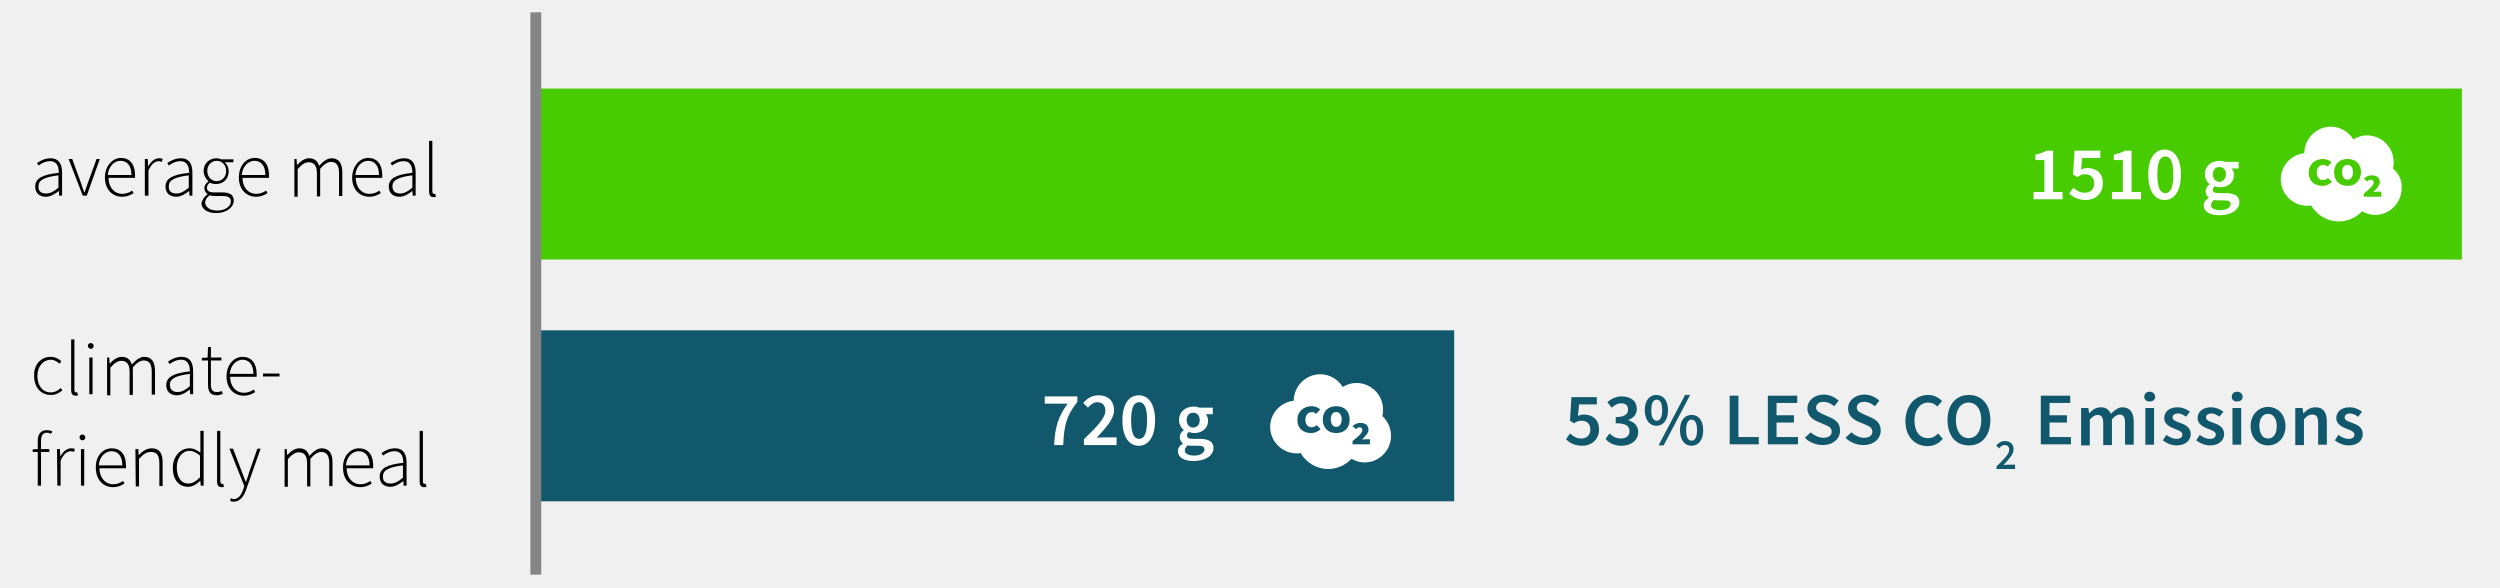
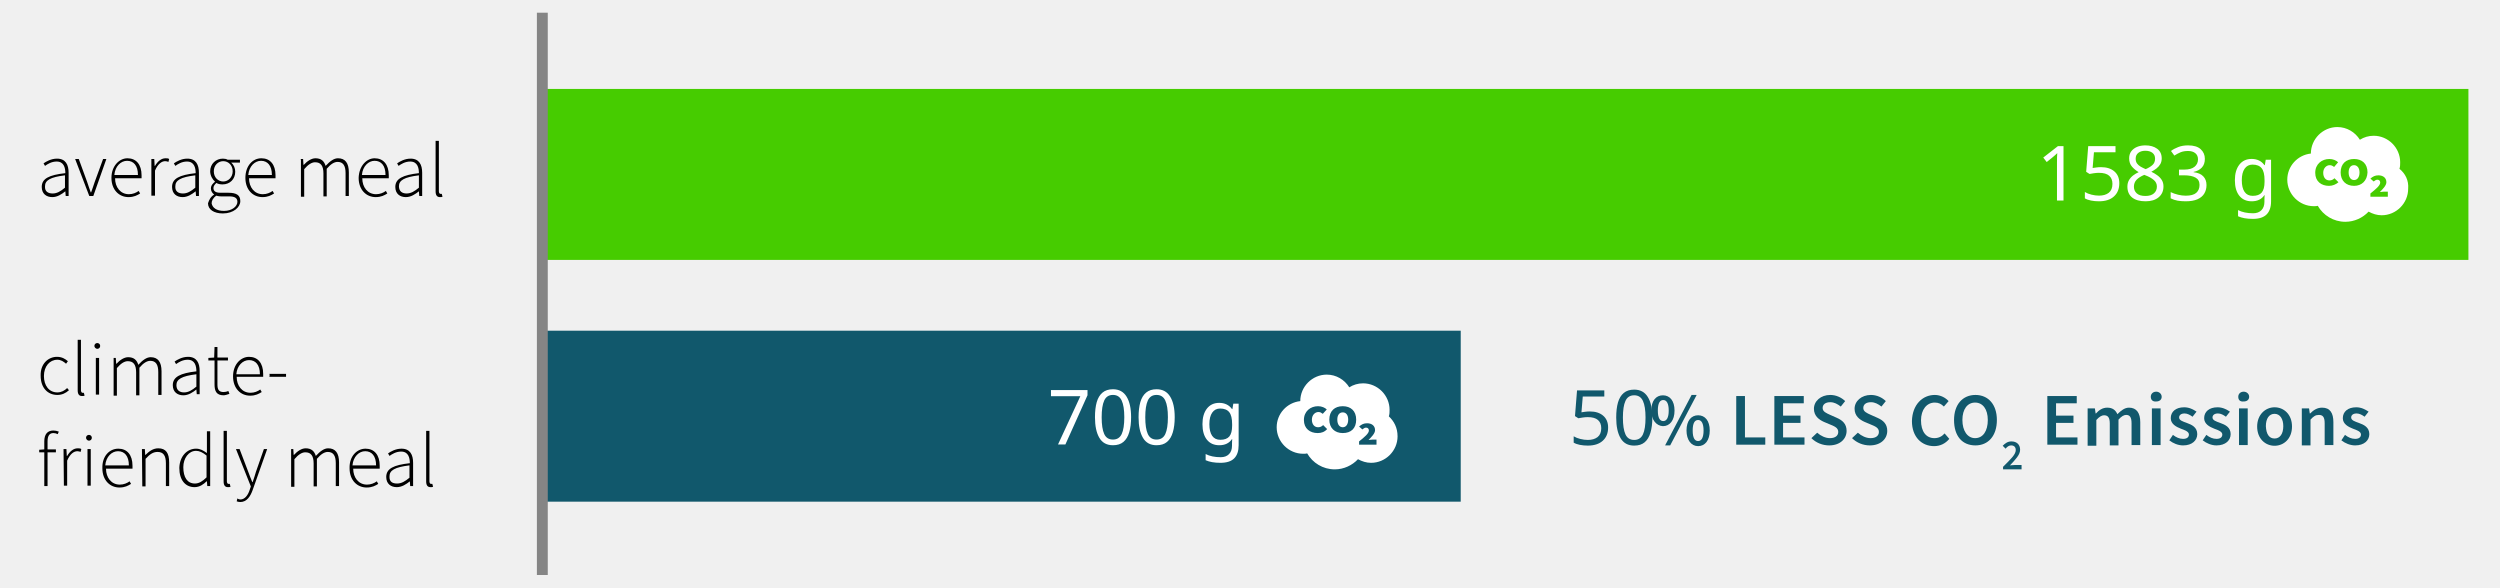
- <svg xmlns="http://www.w3.org/2000/svg" version="1.1" id="Ebene_1" x="0px" y="0px" width="688.7px" height="161.8px" viewBox="46 340.1 688.7 161.8" style="enable-background:new 46 340.1 688.7 161.8;" xml:space="preserve">
+ <svg xmlns="http://www.w3.org/2000/svg" version="1.1" id="Ebene_1" x="0px" y="0px" viewBox="0 0 688.7 161.8" style="enable-background:new 0 0 688.7 161.8;" xml:space="preserve">
  <style type="text/css">
	.st0{fill:#46CC00;}
	.st1{fill:#11586C;}
	.st2{fill:#858585;}
	.st3{enable-background:new    ;}
	.st4{fill:#FFFFFF;}
+ 	.st5{font-family:'SourceSansPro-Semibold';}
+ 	.st6{font-size:21px;}
</style>
  <g>
-     <rect x="193.6" y="364.5" class="st0" width="530.6" height="47.1" />
+     <rect x="149.4" y="24.5" class="st0" width="530.6" height="47.1" />
  </g>
  <g>
-     <rect x="193.6" y="431.1" class="st1" width="253" height="47.1" />
+     <rect x="149.4" y="91.1" class="st1" width="253" height="47.1" />
  </g>
  <g>
-     <rect x="192.1" y="343.5" class="st2" width="3" height="154.9" />
+     <rect x="147.9" y="3.5" class="st2" width="3" height="154.9" />
  </g>
  <g class="st3">
-     <path d="M62.2,387.7c0-1.5-0.4-3.2-2.4-3.2c-1.4,0-2.5,0.7-3.2,1.2l-0.4-0.7c0.7-0.5,2.1-1.3,3.7-1.3c2.4,0,3.2,1.7,3.2,3.9v6.4   h-0.8l-0.1-1.3l0,0c-1,0.8-2.2,1.6-3.6,1.6c-1.6,0-2.9-0.9-2.9-2.8C55.7,389.2,57.7,388.2,62.2,387.7z M58.7,393.4   c1.2,0,2.2-0.6,3.4-1.6v-3.4c-4.1,0.5-5.5,1.4-5.5,3C56.5,392.9,57.5,393.4,58.7,393.4z" />
-     <path d="M64.9,383.9h1l2.3,6.3c0.3,1,0.7,2,1,2.9h0.1c0.3-0.9,0.7-1.9,1-2.9l2.3-6.3h0.9L69.9,394h-1.1L64.9,383.9z" />
-     <path d="M79.3,383.6c2.4,0,3.9,1.7,3.9,4.7c0,0.3,0,0.5,0,0.8h-7.3c0,2.5,1.5,4.4,3.8,4.4c1.1,0,2-0.4,2.7-0.9l0.4,0.7   c-0.8,0.5-1.7,1-3.2,1c-2.6,0-4.7-2-4.7-5.3C74.9,385.7,77.1,383.6,79.3,383.6z M82.2,388.3c0-2.6-1.2-3.9-3-3.9   c-1.7,0-3.3,1.5-3.5,3.9H82.2z" />
-     <path d="M85.9,383.9h0.8l0.1,1.9h0.1c0.7-1.2,1.7-2.1,2.9-2.1c0.4,0,0.7,0,1,0.2l-0.2,0.8c-0.3-0.1-0.5-0.2-0.9-0.2   c-0.9,0-2,0.7-2.8,2.6v6.9h-1V383.9z" />
-     <path d="M98.1,387.7c0-1.5-0.4-3.2-2.4-3.2c-1.4,0-2.5,0.7-3.2,1.2l-0.4-0.7c0.7-0.5,2.1-1.3,3.7-1.3c2.4,0,3.2,1.7,3.2,3.9v6.4   h-0.8l-0.1-1.3l0,0c-1,0.8-2.2,1.6-3.6,1.6c-1.6,0-2.9-0.9-2.9-2.8C91.6,389.2,93.6,388.2,98.1,387.7z M94.6,393.4   c1.2,0,2.2-0.6,3.4-1.6v-3.4c-4.1,0.5-5.5,1.4-5.5,3C92.4,392.9,93.4,393.4,94.6,393.4z" />
-     <path d="M103.2,393.6L103.2,393.6c-0.5-0.4-0.9-0.9-0.9-1.7c0-0.9,0.7-1.5,1.1-1.8V390c-0.6-0.5-1.3-1.6-1.3-2.8   c0-2.1,1.6-3.5,3.5-3.5c0.5,0,1,0.1,1.3,0.3h3.4v0.8h-2.4c0.7,0.6,1.1,1.5,1.1,2.5c0,2.1-1.5,3.5-3.5,3.5c-0.6,0-1.2-0.1-1.7-0.4   c-0.4,0.4-0.8,0.8-0.8,1.4c0,0.7,0.4,1.3,1.9,1.3h2.2c2.3,0,3.3,0.7,3.3,2.3c0,1.7-1.9,3.4-4.8,3.4c-2.5,0-4.1-1.1-4.1-2.8   C101.8,395.1,102.2,394.3,103.2,393.6z M105.9,398.1c2.3,0,3.7-1.3,3.7-2.5c0-1.1-0.8-1.5-2.3-1.5h-2.2c-0.2,0-0.7,0-1.3-0.2   c-0.9,0.6-1.3,1.4-1.3,2.1C102.7,397.2,103.8,398.1,105.9,398.1z M108.3,387.2c0-1.7-1.2-2.8-2.6-2.8s-2.6,1.1-2.6,2.8   c0,1.7,1.2,2.8,2.6,2.8C107.1,390,108.3,388.9,108.3,387.2z" />
-     <path d="M116.2,383.6c2.4,0,3.9,1.7,3.9,4.7c0,0.3,0,0.5,0,0.8h-7.3c0,2.5,1.5,4.4,3.8,4.4c1.1,0,2-0.4,2.7-0.9l0.4,0.7   c-0.8,0.5-1.7,1-3.2,1c-2.6,0-4.7-2-4.7-5.3C111.8,385.7,113.8,383.6,116.2,383.6z M119.1,388.3c0-2.6-1.2-3.9-3-3.9   c-1.7,0-3.3,1.5-3.5,3.9H119.1z" />
-     <path d="M126.9,383.9h0.8l0.1,1.6h0.1c0.9-1,2.1-1.8,3.2-1.8c1.6,0,2.4,0.8,2.8,2.1c1.2-1.3,2.3-2.1,3.4-2.1c2,0,3,1.3,3,3.9v6.5   h-0.9v-6.3c0-2.1-0.7-3.1-2.2-3.1c-0.9,0-1.9,0.6-3,1.9v7.6h-0.9v-6.3c0-2.1-0.7-3.1-2.3-3.1c-0.9,0-1.9,0.6-3,1.9v7.6h-0.9v-10.4   L126.9,383.9L126.9,383.9z" />
-     <path d="M147.4,383.6c2.4,0,3.9,1.7,3.9,4.7c0,0.3,0,0.5,0,0.8H144c0,2.5,1.5,4.4,3.8,4.4c1.1,0,2-0.4,2.7-0.9l0.4,0.7   c-0.8,0.5-1.7,1-3.2,1c-2.6,0-4.7-2-4.7-5.3C143.1,385.7,145.2,383.6,147.4,383.6z M150.4,388.3c0-2.6-1.2-3.9-3-3.9   c-1.7,0-3.3,1.5-3.5,3.9H150.4z" />
-     <path d="M159.6,387.7c0-1.5-0.4-3.2-2.4-3.2c-1.4,0-2.5,0.7-3.2,1.2l-0.4-0.7c0.7-0.5,2.1-1.3,3.7-1.3c2.4,0,3.2,1.7,3.2,3.9v6.4   h-0.8l-0.1-1.3l0,0c-1,0.8-2.2,1.6-3.6,1.6c-1.6,0-2.9-0.9-2.9-2.8C153.1,389.2,155.2,388.2,159.6,387.7z M156.2,393.4   c1.2,0,2.2-0.6,3.4-1.6v-3.4c-4.1,0.5-5.5,1.4-5.5,3C154.1,392.9,155.1,393.4,156.2,393.4z" />
-     <path d="M164.2,378.9h0.9v13.9c0,0.4,0.2,0.7,0.4,0.7c0.1,0,0.2,0,0.4,0l0.2,0.8c-0.2,0.1-0.4,0.1-0.7,0.1c-0.8,0-1.2-0.5-1.2-1.6   L164.2,378.9L164.2,378.9z" />
-   </g>
-   <g class="st3">
-     <path class="st4" d="M340.1,451.3h-6.3v-2h9v1.5c-3.1,3.9-3.7,6.7-3.9,11.9h-2.5C336.6,457.9,337.5,454.9,340.1,451.3z" />
-     <path class="st4" d="M344.5,461.2c3.7-3.6,6-5.9,6-8c0-1.4-0.8-2.3-2.2-2.3c-1,0-1.9,0.7-2.6,1.5l-1.3-1.3c1.2-1.3,2.4-2.1,4.3-2.1   c2.6,0,4.2,1.6,4.2,4.1c0,2.4-2.2,4.8-4.8,7.6c0.7-0.1,1.6-0.1,2.2-0.1h3.3v2.1h-9v-1.5L344.5,461.2L344.5,461.2z" />
-     <path class="st4" d="M355.2,455.9c0-4.5,1.8-6.9,4.5-6.9s4.5,2.4,4.5,6.9s-1.8,7-4.5,7S355.2,460.4,355.2,455.9z M362,455.9   c0-3.8-0.9-5-2.2-5c-1.3,0-2.2,1.2-2.2,5s0.9,5.1,2.2,5.1S362,459.7,362,455.9z" />
-     <path class="st4" d="M371.9,462.3L371.9,462.3c-0.5-0.4-0.9-1-0.9-1.8s0.5-1.5,1.1-1.9v-0.1c-0.7-0.5-1.3-1.5-1.3-2.7   c0-2.4,1.9-3.7,4.1-3.7c0.6,0,1.1,0.1,1.5,0.3h3.7v1.8h-1.9c0.3,0.4,0.6,1,0.6,1.7c0,2.3-1.7,3.5-3.9,3.5c-0.4,0-0.9-0.1-1.4-0.3   c-0.3,0.3-0.5,0.5-0.5,1c0,0.6,0.4,0.9,1.7,0.9h1.8c2.5,0,3.8,0.8,3.8,2.5c0,2-2.1,3.6-5.5,3.6c-2.5,0-4.3-0.9-4.3-2.7   C370.4,463.6,370.9,462.9,371.9,462.3z M375,465.6c1.7,0,2.8-0.8,2.8-1.7c0-0.8-0.7-1-1.8-1h-1.4c-0.6,0-1,0-1.4-0.1   c-0.5,0.4-0.8,0.9-0.8,1.4C372.4,465.1,373.4,465.6,375,465.6z M376.5,455.8c0-1.3-0.8-2-1.8-2s-1.8,0.7-1.8,2s0.8,2.1,1.8,2.1   C375.8,457.8,376.5,457.1,376.5,455.8z" />
+     <path d="M18,47.7c0-1.5-0.4-3.2-2.4-3.2c-1.4,0-2.5,0.7-3.2,1.2L12,45c0.7-0.5,2.1-1.3,3.7-1.3c2.4,0,3.2,1.7,3.2,3.9V54h-0.8   L18,52.7l0,0c-1,0.8-2.2,1.6-3.6,1.6c-1.6,0-2.9-0.9-2.9-2.8C11.5,49.2,13.5,48.2,18,47.7z M14.5,53.3c1.2,0,2.2-0.6,3.4-1.6v-3.4   c-4.1,0.5-5.5,1.4-5.5,3C12.3,52.8,13.3,53.3,14.5,53.3z" />
+     <path d="M20.7,43.8h1l2.3,6.3c0.3,1,0.7,2,1,2.9h0.1c0.3-0.9,0.7-1.9,1-2.9l2.3-6.3h0.9L25.7,54h-1.1L20.7,43.8z" />
+     <path d="M35.1,43.6c2.4,0,3.9,1.7,3.9,4.7c0,0.3,0,0.5,0,0.8h-7.3c0,2.5,1.5,4.4,3.8,4.4c1.1,0,2-0.4,2.7-0.9l0.4,0.7   c-0.8,0.5-1.7,1-3.2,1c-2.6,0-4.7-2-4.7-5.3C30.7,45.7,32.9,43.6,35.1,43.6z M38,48.2c0-2.6-1.2-3.9-3-3.9c-1.7,0-3.3,1.5-3.5,3.9   H38z" />
+     <path d="M41.7,43.8h0.8l0.1,1.9h0.1c0.7-1.2,1.7-2.1,2.9-2.1c0.4,0,0.7,0,1,0.2l-0.2,0.8c-0.3-0.1-0.5-0.2-0.9-0.2   c-0.9,0-2,0.7-2.8,2.6v6.9h-1V43.8z" />
+     <path d="M53.9,47.7c0-1.5-0.4-3.2-2.4-3.2c-1.4,0-2.5,0.7-3.2,1.2L47.9,45c0.7-0.5,2.1-1.3,3.7-1.3c2.4,0,3.2,1.7,3.2,3.9V54H54   l-0.1-1.3l0,0c-1,0.8-2.2,1.6-3.6,1.6c-1.6,0-2.9-0.9-2.9-2.8C47.4,49.2,49.4,48.2,53.9,47.7z M50.4,53.3c1.2,0,2.2-0.6,3.4-1.6   v-3.4c-4.1,0.5-5.5,1.4-5.5,3C48.2,52.8,49.2,53.3,50.4,53.3z" />
+     <path d="M59,53.6L59,53.6c-0.5-0.4-0.9-0.9-0.9-1.7c0-0.9,0.7-1.5,1.1-1.8V50c-0.6-0.5-1.3-1.6-1.3-2.8c0-2.1,1.6-3.5,3.5-3.5   c0.5,0,1,0.1,1.3,0.3h3.4v0.8h-2.4c0.7,0.6,1.1,1.5,1.1,2.5c0,2.1-1.5,3.5-3.5,3.5c-0.6,0-1.2-0.1-1.7-0.4   c-0.4,0.4-0.8,0.8-0.8,1.4c0,0.7,0.4,1.3,1.9,1.3h2.2c2.3,0,3.3,0.7,3.3,2.3c0,1.7-1.9,3.4-4.8,3.4c-2.5,0-4.1-1.1-4.1-2.8   C57.6,55.1,58,54.2,59,53.6z M61.7,58.1c2.3,0,3.7-1.3,3.7-2.5c0-1.1-0.8-1.5-2.3-1.5h-2.2c-0.2,0-0.7,0-1.3-0.2   c-0.9,0.6-1.3,1.4-1.3,2.1C58.5,57.2,59.6,58.1,61.7,58.1z M64.1,47.2c0-1.7-1.2-2.8-2.6-2.8s-2.6,1.1-2.6,2.8   c0,1.7,1.2,2.8,2.6,2.8C62.9,50,64.1,48.8,64.1,47.2z" />
+     <path d="M72,43.6c2.4,0,3.9,1.7,3.9,4.7c0,0.3,0,0.5,0,0.8h-7.3c0,2.5,1.5,4.4,3.8,4.4c1.1,0,2-0.4,2.7-0.9l0.4,0.7   c-0.8,0.5-1.7,1-3.2,1c-2.6,0-4.7-2-4.7-5.3C67.6,45.7,69.6,43.6,72,43.6z M74.9,48.2c0-2.6-1.2-3.9-3-3.9c-1.7,0-3.3,1.5-3.5,3.9   H74.9z" />
+     <path d="M82.7,43.8h0.8l0.1,1.6h0.1c0.9-1,2.1-1.8,3.2-1.8c1.6,0,2.4,0.8,2.8,2.1c1.2-1.3,2.3-2.1,3.4-2.1c2,0,3,1.3,3,3.9v6.5   h-0.9v-6.3c0-2.1-0.7-3.1-2.2-3.1c-0.9,0-1.9,0.6-3,1.9v7.6h-0.9v-6.3c0-2.1-0.7-3.1-2.3-3.1c-0.9,0-1.9,0.6-3,1.9v7.6h-0.9V43.9   L82.7,43.8L82.7,43.8z" />
+     <path d="M103.2,43.6c2.4,0,3.9,1.7,3.9,4.7c0,0.3,0,0.5,0,0.8h-7.3c0,2.5,1.5,4.4,3.8,4.4c1.1,0,2-0.4,2.7-0.9l0.4,0.7   c-0.8,0.5-1.7,1-3.2,1c-2.6,0-4.7-2-4.7-5.3C98.9,45.7,101,43.6,103.2,43.6z M106.2,48.2c0-2.6-1.2-3.9-3-3.9   c-1.7,0-3.3,1.5-3.5,3.9H106.2z" />
+     <path d="M115.4,47.7c0-1.5-0.4-3.2-2.4-3.2c-1.4,0-2.5,0.7-3.2,1.2l-0.4-0.7c0.7-0.5,2.1-1.3,3.7-1.3c2.4,0,3.2,1.7,3.2,3.9V54   h-0.8l-0.1-1.3l0,0c-1,0.8-2.2,1.6-3.6,1.6c-1.6,0-2.9-0.9-2.9-2.8C108.9,49.2,111,48.2,115.4,47.7z M112,53.3   c1.2,0,2.2-0.6,3.4-1.6v-3.4c-4.1,0.5-5.5,1.4-5.5,3C109.9,52.8,110.9,53.3,112,53.3z" />
+     <path d="M120,38.8h0.9v13.9c0,0.4,0.2,0.7,0.4,0.7c0.1,0,0.2,0,0.4,0l0.2,0.8c-0.2,0.1-0.4,0.1-0.7,0.1c-0.8,0-1.2-0.5-1.2-1.6   L120,38.8L120,38.8z" />
  </g>
  <g>
    <g>
-       <path class="st4" d="M692.7,385.5c-0.9,0-1.5,0.7-1.5,2s0.6,2.1,1.5,2.1s1.5-0.8,1.5-2.1S693.5,385.5,692.7,385.5z" />
+       <path class="st4" d="M648.5,45.5c-0.9,0-1.5,0.7-1.5,2s0.6,2.1,1.5,2.1s1.5-0.8,1.5-2.1S649.3,45.5,648.5,45.5z" />
    </g>
    <g>
-       <path class="st4" d="M705.2,386.5c0.2-0.6,0.2-1.2,0.2-1.8c0-4-3.3-7.3-7.3-7.3c-1.4,0-2.7,0.4-3.8,1.1c-1.3-2.1-3.6-3.5-6.2-3.5    c-4,0-7.3,3.3-7.3,7.3l0,0c-3.7,0.4-6.5,3.5-6.5,7.2c0,4,3.3,7.3,7.3,7.3c0.4,0,0.8,0,1.1-0.1c1.5,2.6,4.3,4.4,7.6,4.4    c2.5,0,4.8-1.1,6.4-2.8c1.1,0.6,2.3,1,3.6,1c4,0,7.3-3.3,7.3-7.3C707.8,389.8,706.8,387.9,705.2,386.5z M685.8,391.3    c-2.1,0-3.8-1.2-3.8-3.6s1.8-3.8,3.9-3.8c1,0,1.9,0.4,2.4,0.9l-1.1,1.2c-0.4-0.3-0.7-0.5-1.2-0.5c-0.9,0-1.8,0.8-1.8,2.1    c0,1.3,0.7,2.1,1.7,2.1c0.6,0,1-0.2,1.4-0.6l1.1,1.1C687.7,390.9,686.8,391.3,685.8,391.3z M692.7,391.3c-2.2,0-3.7-1.4-3.7-3.7    c0-2.4,1.5-3.7,3.7-3.7s3.7,1.3,3.7,3.7C696.3,389.9,694.8,391.3,692.7,391.3z M701.8,394.3h-4.6v-0.9c1.5-1.2,2.7-2.2,2.7-3    c0-0.5-0.3-0.8-0.8-0.8c-0.4,0-0.7,0.3-1,0.5l-0.9-0.8c0.7-0.6,1.3-0.9,2.2-0.9c1.3,0,2.2,0.7,2.2,1.9c0,0.9-1,1.9-1.8,2.7    c0.3,0,0.8-0.1,1.1-0.1h1.1v1.4L701.8,394.3L701.8,394.3z" />
+       <path class="st4" d="M661,46.5c0.2-0.6,0.2-1.2,0.2-1.8c0-4-3.3-7.3-7.3-7.3c-1.4,0-2.7,0.4-3.8,1.1c-1.3-2.1-3.6-3.5-6.2-3.5    c-4,0-7.3,3.3-7.3,7.3l0,0c-3.7,0.4-6.5,3.5-6.5,7.2c0,4,3.3,7.3,7.3,7.3c0.4,0,0.8,0,1.1-0.1c1.5,2.6,4.3,4.4,7.6,4.4    c2.5,0,4.8-1.1,6.4-2.8c1.1,0.6,2.3,1,3.6,1c4,0,7.3-3.3,7.3-7.3C663.6,49.7,662.6,47.8,661,46.5z M641.6,51.2    c-2.1,0-3.8-1.2-3.8-3.6s1.8-3.8,3.9-3.8c1,0,1.9,0.4,2.4,0.9L643,46c-0.4-0.3-0.7-0.5-1.2-0.5c-0.9,0-1.8,0.8-1.8,2.1    c0,1.3,0.7,2.1,1.7,2.1c0.6,0,1-0.2,1.4-0.6l1.1,1.1C643.5,50.8,642.6,51.2,641.6,51.2z M648.5,51.2c-2.2,0-3.7-1.4-3.7-3.7    c0-2.4,1.5-3.7,3.7-3.7c2.2,0,3.7,1.3,3.7,3.7C652.1,49.8,650.6,51.2,648.5,51.2z M657.6,54.2H653v-0.9c1.5-1.2,2.7-2.2,2.7-3    c0-0.5-0.3-0.8-0.8-0.8c-0.4,0-0.7,0.3-1,0.5l-0.9-0.8c0.7-0.6,1.3-0.9,2.2-0.9c1.3,0,2.2,0.7,2.2,1.9c0,0.9-1,1.9-1.8,2.7    c0.3,0,0.8-0.1,1.1-0.1h1.1v1.4L657.6,54.2L657.6,54.2z" />
    </g>
  </g>
  <g>
    <g>
-       <path class="st4" d="M414.1,453.6c-0.9,0-1.5,0.7-1.5,2s0.6,2.1,1.5,2.1s1.5-0.8,1.5-2.1C415.6,454.4,415,453.6,414.1,453.6z" />
+       <path class="st4" d="M369.9,113.6c-0.9,0-1.5,0.7-1.5,2s0.6,2.1,1.5,2.1s1.5-0.8,1.5-2.1C371.4,114.3,370.8,113.6,369.9,113.6z" />
    </g>
    <g>
-       <path class="st4" d="M426.8,454.7c0.2-0.6,0.2-1.2,0.2-1.8c0-4-3.3-7.3-7.3-7.3c-1.4,0-2.7,0.4-3.8,1.1c-1.3-2.1-3.6-3.5-6.2-3.5    c-4,0-7.3,3.3-7.3,7.3l0,0c-3.7,0.4-6.5,3.5-6.5,7.2c0,4,3.3,7.3,7.3,7.3c0.4,0,0.8,0,1.1-0.1c1.5,2.6,4.3,4.4,7.6,4.4    c2.5,0,4.8-1.1,6.4-2.8c1.1,0.6,2.3,1,3.6,1c4,0,7.3-3.3,7.3-7.3C429.2,457.9,428.2,456,426.8,454.7z M407.2,459.4    c-2.1,0-3.8-1.2-3.8-3.6s1.8-3.8,3.9-3.8c1,0,1.9,0.4,2.4,0.9l-1.1,1.2c-0.4-0.3-0.7-0.5-1.2-0.5c-0.9,0-1.8,0.8-1.8,2.1    c0,1.3,0.7,2.1,1.7,2.1c0.6,0,1-0.2,1.4-0.6l1.1,1.1C409.1,459,408.2,459.4,407.2,459.4z M414.1,459.4c-2.2,0-3.7-1.4-3.7-3.7    c0-2.4,1.5-3.7,3.7-3.7s3.7,1.3,3.7,3.7C417.8,458,416.4,459.4,414.1,459.4z M423.2,462.5h-4.6v-0.9c1.5-1.2,2.7-2.2,2.7-3    c0-0.5-0.3-0.8-0.8-0.8c-0.4,0-0.7,0.3-1,0.5l-0.9-0.8c0.7-0.6,1.3-0.9,2.2-0.9c1.3,0,2.2,0.7,2.2,1.9c0,0.9-1,1.9-1.8,2.7    c0.3,0,0.8-0.1,1.1-0.1h1.1v1.4L423.2,462.5L423.2,462.5z" />
-     </g>
-   </g>
-   <g>
-     <g class="st3">
-       <path class="st4" d="M606.2,393h3v-8.8h-2.5v-1.5c1.3-0.3,2.2-0.6,3.1-1.1h1.8V393h2.6v2h-8L606.2,393L606.2,393z" />
-       <path class="st4" d="M617.2,391.8c0.8,0.8,1.8,1.4,3.1,1.4c1.5,0,2.6-0.9,2.6-2.6c0-1.6-1-2.5-2.5-2.5c-0.9,0-1.3,0.2-2.1,0.8    l-1.2-0.7l0.4-6.6h7.1v2h-5l-0.3,3.2c0.6-0.3,1.1-0.4,1.8-0.4c2.3,0,4.2,1.3,4.2,4.2c0,2.9-2.2,4.6-4.7,4.6    c-2.2,0-3.6-0.9-4.6-1.8L617.2,391.8z" />
-       <path class="st4" d="M627.8,393h3v-8.8h-2.5v-1.5c1.3-0.3,2.2-0.6,3.1-1.1h1.8V393h2.6v2h-8L627.8,393L627.8,393z" />
-       <path class="st4" d="M637.8,388.2c0-4.5,1.8-6.9,4.5-6.9s4.5,2.4,4.5,6.9s-1.8,7-4.5,7S637.8,392.7,637.8,388.2z M644.7,388.2    c0-3.8-0.9-5-2.2-5s-2.2,1.2-2.2,5s0.9,5.1,2.2,5.1S644.7,392,644.7,388.2z" />
-       <path class="st4" d="M654.5,394.6L654.5,394.6c-0.5-0.4-0.9-1-0.9-1.8s0.5-1.5,1.1-1.9v-0.1c-0.7-0.5-1.3-1.5-1.3-2.7    c0-2.4,1.9-3.7,4.1-3.7c0.6,0,1.1,0.1,1.5,0.3h3.7v1.8h-1.9c0.3,0.4,0.6,1,0.6,1.7c0,2.3-1.7,3.5-3.9,3.5c-0.4,0-0.9-0.1-1.4-0.3    c-0.3,0.3-0.5,0.5-0.5,1c0,0.6,0.4,0.9,1.7,0.9h1.8c2.5,0,3.8,0.8,3.8,2.5c0,2-2.1,3.6-5.5,3.6c-2.5,0-4.3-0.9-4.3-2.7    C653,396,653.5,395.2,654.5,394.6z M657.7,398c1.7,0,2.8-0.8,2.8-1.7c0-0.8-0.7-1-1.8-1h-1.4c-0.6,0-1,0-1.4-0.1    c-0.5,0.4-0.8,0.9-0.8,1.4C655,397.4,656,398,657.7,398z M659.2,388.1c0-1.3-0.8-2-1.8-2s-1.8,0.7-1.8,2s0.8,2.1,1.8,2.1    C658.3,390.2,659.2,389.4,659.2,388.1z" />
+       <path class="st4" d="M382.6,114.7c0.2-0.6,0.2-1.2,0.2-1.8c0-4-3.3-7.3-7.3-7.3c-1.4,0-2.7,0.4-3.8,1.1c-1.3-2.1-3.6-3.5-6.2-3.5    c-4,0-7.3,3.3-7.3,7.3l0,0c-3.7,0.4-6.5,3.5-6.5,7.2c0,4,3.3,7.3,7.3,7.3c0.4,0,0.8,0,1.1-0.1c1.5,2.6,4.3,4.4,7.6,4.4    c2.5,0,4.8-1.1,6.4-2.8c1.1,0.6,2.3,1,3.6,1c4,0,7.3-3.3,7.3-7.3C385,117.8,384,116,382.6,114.7z M363,119.3    c-2.1,0-3.8-1.2-3.8-3.6s1.8-3.8,3.9-3.8c1,0,1.9,0.4,2.4,0.9l-1.1,1.2c-0.4-0.3-0.7-0.5-1.2-0.5c-0.9,0-1.8,0.8-1.8,2.1    c0,1.3,0.7,2.1,1.7,2.1c0.6,0,1-0.2,1.4-0.6l1.1,1.1C364.9,119,364,119.3,363,119.3z M369.9,119.3c-2.2,0-3.7-1.4-3.7-3.7    c0-2.4,1.5-3.7,3.7-3.7s3.7,1.3,3.7,3.7C373.6,118,372.2,119.3,369.9,119.3z M379,122.5h-4.6v-0.9c1.5-1.2,2.7-2.2,2.7-3    c0-0.5-0.3-0.8-0.8-0.8c-0.4,0-0.7,0.3-1,0.5l-0.9-0.8c0.7-0.6,1.3-0.9,2.2-0.9c1.3,0,2.2,0.7,2.2,1.9c0,0.9-1,1.9-1.8,2.7    c0.3,0,0.8-0.1,1.1-0.1h1.1v1.4L379,122.5L379,122.5z" />
    </g>
  </g>
  <g class="st3">
-     <path d="M59.9,438.4c1.4,0,2.3,0.6,3,1.2l-0.5,0.7c-0.7-0.6-1.4-1.1-2.4-1.1c-2.1,0-3.7,1.8-3.7,4.5c0,2.6,1.4,4.5,3.7,4.5   c1.1,0,2-0.5,2.7-1.2l0.5,0.6c-0.9,0.8-1.9,1.3-3.2,1.3c-2.6,0-4.6-1.9-4.6-5.3C55.3,440.3,57.5,438.4,59.9,438.4z" />
-     <path d="M65.6,433.6h0.9v13.9c0,0.4,0.2,0.7,0.4,0.7c0.1,0,0.2,0,0.4,0l0.2,0.8c-0.2,0.1-0.4,0.1-0.7,0.1c-0.8,0-1.2-0.5-1.2-1.6   L65.6,433.6L65.6,433.6z" />
-     <path d="M70.2,435.4c0-0.5,0.4-0.8,0.8-0.8s0.8,0.3,0.8,0.8s-0.4,0.8-0.8,0.8S70.2,435.8,70.2,435.4z M70.6,438.6h0.9v10.1h-0.9   V438.6z" />
-     <path d="M75.3,438.6h0.8l0.1,1.6h0.1c0.9-1,2.1-1.8,3.2-1.8c1.6,0,2.4,0.8,2.8,2.1c1.2-1.3,2.3-2.1,3.4-2.1c2,0,3,1.3,3,3.9v6.5   h-0.9v-6.3c0-2.1-0.7-3.1-2.2-3.1c-0.9,0-1.9,0.6-3,1.9v7.6h-0.9v-6.3c0-2.1-0.7-3.1-2.3-3.1c-0.9,0-1.9,0.6-3,1.9v7.6h-0.9v-10.4   H75.3z" />
-     <path d="M98.3,442.4c0-1.5-0.4-3.2-2.4-3.2c-1.4,0-2.5,0.7-3.2,1.2l-0.4-0.7c0.7-0.5,2.1-1.3,3.7-1.3c2.4,0,3.2,1.7,3.2,3.9v6.4   h-0.8l-0.1-1.3l0,0c-1,0.8-2.2,1.6-3.6,1.6c-1.6,0-2.9-0.9-2.9-2.8C91.8,443.9,93.9,442.9,98.3,442.4z M94.9,448.1   c1.2,0,2.2-0.6,3.4-1.6v-3.4c-4.1,0.5-5.5,1.4-5.5,3C92.8,447.6,93.8,448.1,94.9,448.1z" />
-     <path d="M103.2,439.4h-1.6v-0.7l1.6-0.1l0.1-2.9h0.8v2.9h2.9v0.8h-2.9v6.6c0,1.3,0.3,2.1,1.7,2.1c0.4,0,0.9-0.1,1.3-0.3l0.3,0.8   c-0.6,0.2-1.2,0.4-1.6,0.4c-2,0-2.5-1.2-2.5-3v-6.6L103.2,439.4L103.2,439.4z" />
-     <path d="M112.8,438.4c2.4,0,3.9,1.7,3.9,4.7c0,0.3,0,0.5,0,0.8h-7.3c0,2.5,1.5,4.4,3.8,4.4c1.1,0,2-0.4,2.7-0.9l0.4,0.7   c-0.8,0.5-1.7,1-3.2,1c-2.6,0-4.7-2-4.7-5.3C108.4,440.4,110.6,438.4,112.8,438.4z M115.8,443.1c0-2.6-1.2-3.9-3-3.9   c-1.7,0-3.3,1.5-3.5,3.9H115.8z" />
-     <path d="M118.4,443h4.6v0.8h-4.6C118.5,443.8,118.5,443,118.4,443z" />
+     <path d="M15.7,98.3c1.4,0,2.3,0.6,3,1.2l-0.5,0.7c-0.7-0.6-1.4-1.1-2.4-1.1c-2.1,0-3.7,1.8-3.7,4.5c0,2.6,1.4,4.5,3.7,4.5   c1.1,0,2-0.5,2.7-1.2l0.5,0.6c-0.9,0.8-1.9,1.3-3.2,1.3c-2.6,0-4.6-1.9-4.6-5.3C11.1,100.2,13.3,98.3,15.7,98.3z" />
+     <path d="M21.4,93.6h0.9v13.9c0,0.4,0.2,0.7,0.4,0.7c0.1,0,0.2,0,0.4,0l0.2,0.8c-0.2,0.1-0.4,0.1-0.7,0.1c-0.8,0-1.2-0.5-1.2-1.6   L21.4,93.6L21.4,93.6z" />
+     <path d="M26,95.3c0-0.5,0.4-0.8,0.8-0.8s0.8,0.3,0.8,0.8s-0.4,0.8-0.8,0.8S26,95.7,26,95.3z M26.4,98.6h0.9v10.1h-0.9V98.6z" />
+     <path d="M31.1,98.6h0.8l0.1,1.6h0.1c0.9-1,2.1-1.8,3.2-1.8c1.6,0,2.4,0.8,2.8,2.1c1.2-1.3,2.3-2.1,3.4-2.1c2,0,3,1.3,3,3.9v6.5   h-0.9v-6.3c0-2.1-0.7-3.1-2.2-3.1c-0.9,0-1.9,0.6-3,1.9v7.6h-0.9v-6.3c0-2.1-0.7-3.1-2.3-3.1c-0.9,0-1.9,0.6-3,1.9v7.6h-0.9V98.6   L31.1,98.6L31.1,98.6z" />
+     <path d="M54.1,102.3c0-1.5-0.4-3.2-2.4-3.2c-1.4,0-2.5,0.7-3.2,1.2l-0.4-0.7c0.7-0.5,2.1-1.3,3.7-1.3c2.4,0,3.2,1.7,3.2,3.9v6.4   h-0.8l-0.1-1.3l0,0c-1,0.8-2.2,1.6-3.6,1.6c-1.6,0-2.9-0.9-2.9-2.8C47.6,103.8,49.7,102.8,54.1,102.3z M50.7,108.1   c1.2,0,2.2-0.6,3.4-1.6v-3.4c-4.1,0.5-5.5,1.4-5.5,3C48.6,107.6,49.6,108.1,50.7,108.1z" />
+     <path d="M59,99.3h-1.6v-0.7l1.6-0.1l0.1-2.9h0.8v2.9h2.9v0.8h-2.9v6.6c0,1.3,0.3,2.1,1.7,2.1c0.4,0,0.9-0.1,1.3-0.3l0.3,0.8   c-0.6,0.2-1.2,0.4-1.6,0.4c-2,0-2.5-1.2-2.5-3v-6.6L59,99.3L59,99.3z" />
+     <path d="M68.6,98.3c2.4,0,3.9,1.7,3.9,4.7c0,0.3,0,0.5,0,0.8h-7.3c0,2.5,1.5,4.4,3.8,4.4c1.1,0,2-0.4,2.7-0.9l0.4,0.7   c-0.8,0.5-1.7,1-3.2,1c-2.6,0-4.7-2-4.7-5.3C64.2,100.3,66.4,98.3,68.6,98.3z M71.6,103.1c0-2.6-1.2-3.9-3-3.9   c-1.7,0-3.3,1.5-3.5,3.9H71.6z" />
+     <path d="M74.2,103h4.6v0.8h-4.6C74.3,103.7,74.3,103,74.2,103z" />
  </g>
  <g class="st3">
-     <path d="M60.1,459.6c-0.4-0.2-0.8-0.3-1.2-0.3c-1.1,0-1.6,0.8-1.6,2.3v2.2h2.3v0.8h-2.3v9.3h-0.9v-9.3H55v-0.7l1.4-0.1v-2.2   c0-2,0.9-3,2.5-3c0.5,0,1,0.1,1.5,0.3L60.1,459.6z" />
-     <path d="M61.7,463.8h0.8l0.1,1.9h0.1c0.7-1.2,1.7-2.1,2.9-2.1c0.4,0,0.7,0,1,0.2l-0.2,0.8c-0.3-0.1-0.5-0.2-0.9-0.2   c-0.9,0-2,0.7-2.8,2.6v6.9h-0.9L61.7,463.8L61.7,463.8L61.7,463.8z" />
-     <path d="M67.9,460.6c0-0.5,0.4-0.8,0.8-0.8s0.8,0.3,0.8,0.8s-0.4,0.8-0.8,0.8S67.9,461,67.9,460.6z M68.3,463.8h0.9v10.1h-0.9   V463.8z" />
-     <path d="M76.8,463.6c2.4,0,3.9,1.7,3.9,4.7c0,0.3,0,0.5,0,0.8h-7.3c0,2.5,1.5,4.4,3.8,4.4c1.1,0,2-0.4,2.7-0.9l0.4,0.7   c-0.8,0.5-1.7,1-3.2,1c-2.6,0-4.7-2-4.7-5.3C72.3,465.6,74.4,463.6,76.8,463.6z M79.7,468.3c0-2.6-1.2-3.9-3-3.9   c-1.7,0-3.3,1.5-3.5,3.9H79.7z" />
-     <path d="M83.3,463.8h0.8l0.1,1.6h0.1c1-1,2.1-1.8,3.5-1.8c2.1,0,3,1.3,3,3.9v6.5h-0.9v-6.3c0-2.1-0.7-3.1-2.3-3.1   c-1.2,0-2.1,0.6-3.3,1.9v7.6h-0.9L83.3,463.8L83.3,463.8L83.3,463.8z" />
-     <path d="M98.2,463.6c1.2,0,2,0.5,3,1.2V463v-4.2h0.9v15.1h-0.8l-0.1-1.3h-0.1c-0.8,0.8-1.9,1.6-3.3,1.6c-2.5,0-4.2-1.9-4.2-5.3   C93.7,465.6,95.8,463.6,98.2,463.6z M97.9,473.3c1.1,0,2.1-0.6,3.2-1.7v-6c-1.1-0.9-2-1.3-2.9-1.3c-2,0-3.5,2-3.5,4.5   C94.7,471.5,95.8,473.3,97.9,473.3z" />
-     <path d="M105.8,458.8h0.9v13.9c0,0.4,0.2,0.7,0.4,0.7c0.1,0,0.2,0,0.4,0l0.2,0.8c-0.2,0.1-0.4,0.1-0.7,0.1c-0.8,0-1.2-0.5-1.2-1.6   L105.8,458.8L105.8,458.8z" />
-     <path d="M110.4,477.6c1.2,0,2.1-1.1,2.6-2.7l0.3-0.9l-4.1-10.3h1l2.4,6.3c0.3,0.8,0.7,1.9,1.1,2.8h0.1c0.3-0.9,0.7-2,0.9-2.8   l2.2-6.3h0.9l-4,11.3c-0.6,1.7-1.6,3.3-3.4,3.3c-0.4,0-0.8-0.1-1-0.2l0.2-0.8C109.8,477.5,110.2,477.6,110.4,477.6z" />
-     <path d="M124.2,463.8h0.8l0.1,1.6h0.1c0.9-1,2.1-1.8,3.2-1.8c1.6,0,2.4,0.8,2.8,2.1c1.2-1.3,2.3-2.1,3.4-2.1c2,0,3,1.3,3,3.9v6.5   h-0.9v-6.3c0-2.1-0.7-3.1-2.2-3.1c-0.9,0-1.9,0.6-3,1.9v7.6h-0.9v-6.3c0-2.1-0.7-3.1-2.3-3.1c-0.9,0-1.9,0.6-3,1.9v7.6h-0.9v-10.4   L124.2,463.8L124.2,463.8z" />
-     <path d="M144.9,463.6c2.4,0,3.9,1.7,3.9,4.7c0,0.3,0,0.5,0,0.8h-7.3c0,2.5,1.5,4.4,3.8,4.4c1.1,0,2-0.4,2.7-0.9l0.4,0.7   c-0.8,0.5-1.7,1-3.2,1c-2.6,0-4.7-2-4.7-5.3C140.4,465.6,142.6,463.6,144.9,463.6z M147.8,468.3c0-2.6-1.2-3.9-3-3.9   c-1.7,0-3.3,1.5-3.5,3.9H147.8z" />
-     <path d="M157.1,467.6c0-1.5-0.4-3.2-2.4-3.2c-1.4,0-2.5,0.7-3.2,1.2l-0.4-0.7c0.7-0.5,2.1-1.3,3.7-1.3c2.4,0,3.2,1.7,3.2,3.9v6.4   h-0.8l-0.1-1.3l0,0c-1,0.8-2.2,1.6-3.6,1.6c-1.6,0-2.9-0.9-2.9-2.8C150.6,469.1,152.6,468.1,157.1,467.6z M153.6,473.3   c1.2,0,2.2-0.6,3.4-1.6v-3.4c-4.1,0.5-5.5,1.4-5.5,3C151.4,472.8,152.4,473.3,153.6,473.3z" />
-     <path d="M161.6,458.8h0.9v13.9c0,0.4,0.2,0.7,0.4,0.7c0.1,0,0.2,0,0.4,0l0.2,0.8c-0.2,0.1-0.4,0.1-0.7,0.1c-0.8,0-1.2-0.5-1.2-1.6   L161.6,458.8L161.6,458.8z" />
+     <path d="M15.9,119.6c-0.4-0.2-0.8-0.3-1.2-0.3c-1.1,0-1.6,0.8-1.6,2.3v2.2h2.3v0.8h-2.3v9.3h-0.9v-9.3h-1.4v-0.7l1.4-0.1v-2.2   c0-2,0.9-3,2.5-3c0.5,0,1,0.1,1.5,0.3L15.9,119.6z" />
+     <path d="M17.5,123.7h0.8l0.1,1.9h0.1c0.7-1.2,1.7-2.1,2.9-2.1c0.4,0,0.7,0,1,0.2l-0.2,0.8c-0.3-0.1-0.5-0.2-0.9-0.2   c-0.9,0-2,0.7-2.8,2.6v6.9h-0.9L17.5,123.7L17.5,123.7L17.5,123.7z" />
+     <path d="M23.7,120.6c0-0.5,0.4-0.8,0.8-0.8s0.8,0.3,0.8,0.8s-0.4,0.8-0.8,0.8S23.7,121,23.7,120.6z M24.1,123.7H25v10.1h-0.9V123.7   z" />
+     <path d="M32.6,123.6c2.4,0,3.9,1.7,3.9,4.7c0,0.3,0,0.5,0,0.8h-7.3c0,2.5,1.5,4.4,3.8,4.4c1.1,0,2-0.4,2.7-0.9l0.4,0.7   c-0.8,0.5-1.7,1-3.2,1c-2.6,0-4.7-2-4.7-5.3C28.1,125.6,30.2,123.6,32.6,123.6z M35.5,128.2c0-2.6-1.2-3.9-3-3.9   c-1.7,0-3.3,1.5-3.5,3.9H35.5z" />
+     <path d="M39.1,123.7h0.8l0.1,1.6h0.1c1-1,2.1-1.8,3.5-1.8c2.1,0,3,1.3,3,3.9v6.5h-0.9v-6.3c0-2.1-0.7-3.1-2.3-3.1   c-1.2,0-2.1,0.6-3.3,1.9v7.6h-0.9L39.1,123.7L39.1,123.7L39.1,123.7z" />
+     <path d="M54,123.6c1.2,0,2,0.5,3,1.2V123v-4.2h0.9v15.1h-0.8l-0.1-1.3h-0.1c-0.8,0.8-1.9,1.6-3.3,1.6c-2.5,0-4.2-1.9-4.2-5.3   C49.5,125.6,51.6,123.6,54,123.6z M53.7,133.2c1.1,0,2.1-0.6,3.2-1.7v-6c-1.1-0.9-2-1.3-2.9-1.3c-2,0-3.5,2-3.5,4.5   C50.5,131.5,51.6,133.2,53.7,133.2z" />
+     <path d="M61.6,118.7h0.9v13.9c0,0.4,0.2,0.7,0.4,0.7c0.1,0,0.2,0,0.4,0l0.2,0.8c-0.2,0.1-0.4,0.1-0.7,0.1c-0.8,0-1.2-0.5-1.2-1.6   L61.6,118.7L61.6,118.7z" />
+     <path d="M66.2,137.6c1.2,0,2.1-1.1,2.6-2.7l0.3-0.9L65,123.7h1l2.4,6.3c0.3,0.8,0.7,1.9,1.1,2.8h0.1c0.3-0.9,0.7-2,0.9-2.8l2.2-6.3   h0.9l-4,11.3c-0.6,1.7-1.6,3.3-3.4,3.3c-0.4,0-0.8-0.1-1-0.2l0.2-0.8C65.6,137.5,66,137.6,66.2,137.6z" />
+     <path d="M80,123.7h0.8l0.1,1.6H81c0.9-1,2.1-1.8,3.2-1.8c1.6,0,2.4,0.8,2.8,2.1c1.2-1.3,2.3-2.1,3.4-2.1c2,0,3,1.3,3,3.9v6.5h-0.9   v-6.3c0-2.1-0.7-3.1-2.2-3.1c-0.9,0-1.9,0.6-3,1.9v7.6h-0.9v-6.3c0-2.1-0.7-3.1-2.3-3.1c-0.9,0-1.9,0.6-3,1.9v7.6h-0.9v-10.4   L80,123.7L80,123.7z" />
+     <path d="M100.7,123.6c2.4,0,3.9,1.7,3.9,4.7c0,0.3,0,0.5,0,0.8h-7.3c0,2.5,1.5,4.4,3.8,4.4c1.1,0,2-0.4,2.7-0.9l0.4,0.7   c-0.8,0.5-1.7,1-3.2,1c-2.6,0-4.7-2-4.7-5.3C96.2,125.6,98.4,123.6,100.7,123.6z M103.6,128.2c0-2.6-1.2-3.9-3-3.9   c-1.7,0-3.3,1.5-3.5,3.9H103.6z" />
+     <path d="M112.9,127.6c0-1.5-0.4-3.2-2.4-3.2c-1.4,0-2.5,0.7-3.2,1.2l-0.4-0.7c0.7-0.5,2.1-1.3,3.7-1.3c2.4,0,3.2,1.7,3.2,3.9v6.4   H113l-0.1-1.3l0,0c-1,0.8-2.2,1.6-3.6,1.6c-1.6,0-2.9-0.9-2.9-2.8C106.4,129.1,108.4,128.1,112.9,127.6z M109.4,133.2   c1.2,0,2.2-0.6,3.4-1.6v-3.4c-4.1,0.5-5.5,1.4-5.5,3C107.2,132.8,108.2,133.2,109.4,133.2z" />
+     <path d="M117.4,118.7h0.9v13.9c0,0.4,0.2,0.7,0.4,0.7c0.1,0,0.2,0,0.4,0l0.2,0.8c-0.2,0.1-0.4,0.1-0.7,0.1c-0.8,0-1.2-0.5-1.2-1.6   L117.4,118.7L117.4,118.7z" />
  </g>
  <g>
-     <path class="st1" d="M478.5,459.5c0.8,0.7,1.7,1.4,3.1,1.4c1.5,0,2.5-0.9,2.5-2.5s-1-2.4-2.4-2.4c-0.8,0-1.3,0.2-2.1,0.7l-1.1-0.7   l0.4-6.5h7v2H481l-0.3,3.2c0.6-0.3,1-0.4,1.7-0.4c2.2,0,4.1,1.3,4.1,4.1c0,2.9-2.2,4.5-4.6,4.5c-2.1,0-3.5-0.8-4.5-1.8L478.5,459.5   z" />
-     <path class="st1" d="M489.4,459.5c0.8,0.8,1.8,1.4,3.1,1.4c1.4,0,2.4-0.7,2.4-2c0-1.4-0.9-2.2-3.8-2.2V455c2.6,0,3.4-0.9,3.4-2.1   c0-1.1-0.7-1.7-1.9-1.7c-1,0-1.8,0.5-2.6,1.2l-1.2-1.5c1.1-1,2.4-1.6,3.9-1.6c2.5,0,4.2,1.2,4.2,3.5c0,1.5-0.9,2.4-2.3,3v0.1   c1.5,0.4,2.7,1.5,2.7,3.2c0,2.4-2.1,3.8-4.6,3.8c-2.1,0-3.5-0.8-4.4-1.9L489.4,459.5z" />
-     <path class="st1" d="M499.1,453.1c0-2.7,1.3-4.2,3.2-4.2c1.9,0,3.2,1.5,3.2,4.2s-1.3,4.3-3.2,4.3   C500.5,457.4,499.1,455.8,499.1,453.1z M503.9,453.1c0-2-0.6-2.9-1.5-2.9s-1.5,0.8-1.5,2.9s0.6,2.9,1.5,2.9   S503.9,455.1,503.9,453.1z M502.9,462.8l7.3-13.9h1.4l-7.3,13.9H502.9z M508.8,458.6c0-2.7,1.3-4.2,3.2-4.2s3.2,1.5,3.2,4.2   s-1.3,4.3-3.2,4.3S508.8,461.3,508.8,458.6z M513.5,458.6c0-2-0.6-2.9-1.5-2.9s-1.5,0.8-1.5,2.9s0.6,2.9,1.5,2.9   S513.5,460.6,513.5,458.6z" />
-     <path class="st1" d="M522.5,449.1h2.4v11.4h5.6v2h-8V449.1z" />
-     <path class="st1" d="M533,449.1h8.1v2h-5.7v3.4h4.8v2h-4.8v4h5.9v2H533V449.1z" />
-     <path class="st1" d="M544.8,459.2c1,0.9,2.3,1.5,3.5,1.5c1.5,0,2.3-0.7,2.3-1.7c0-1.1-0.9-1.5-2.1-2l-1.9-0.8   c-1.3-0.6-2.7-1.6-2.7-3.6c0-2.1,1.9-3.8,4.5-3.8c1.6,0,3.1,0.7,4.1,1.7l-1.2,1.5c-0.9-0.7-1.8-1.2-2.9-1.2c-1.3,0-2.1,0.6-2.1,1.6   s1,1.4,2.1,1.9l1.8,0.8c1.6,0.7,2.7,1.7,2.7,3.6c0,2.2-1.8,4-4.8,4c-1.8,0-3.6-0.7-4.9-2L544.8,459.2z" />
-     <path class="st1" d="M556,459.2c1,0.9,2.3,1.5,3.5,1.5c1.5,0,2.3-0.7,2.3-1.7c0-1.1-0.9-1.5-2.1-2l-1.9-0.8   c-1.3-0.6-2.7-1.6-2.7-3.6c0-2.1,1.9-3.8,4.5-3.8c1.6,0,3.1,0.7,4.1,1.7l-1.2,1.5c-0.9-0.7-1.8-1.2-2.9-1.2c-1.3,0-2.1,0.6-2.1,1.6   s1,1.4,2.1,1.9l1.8,0.8c1.6,0.7,2.7,1.7,2.7,3.6c0,2.2-1.8,4-4.8,4c-1.8,0-3.6-0.7-4.9-2L556,459.2z" />
-     <path class="st1" d="M577.2,448.9c1.6,0,3,0.8,3.8,1.7l-1.3,1.5c-0.7-0.7-1.4-1.1-2.5-1.1c-2.2,0-3.8,1.9-3.8,4.9   c0,3.1,1.4,4.9,3.7,4.9c1.2,0,2.1-0.5,2.8-1.3l1.3,1.5c-1.1,1.3-2.5,2-4.2,2c-3.4,0-6.1-2.5-6.1-6.9   C571,451.5,573.8,448.9,577.2,448.9z" />
-     <path class="st1" d="M582.5,455.8c0-4.3,2.4-6.9,5.9-6.9s5.9,2.6,5.9,6.9c0,4.4-2.4,7-5.9,7C584.8,462.8,582.5,460.2,582.5,455.8z    M591.8,455.8c0-3-1.4-4.8-3.5-4.8s-3.5,1.8-3.5,4.8s1.4,5,3.5,5C590.5,460.8,591.8,458.8,591.8,455.8z" />
-     <path class="st1" d="M596,468.6c2.1-2.1,3.5-3.4,3.5-4.6c0-0.8-0.4-1.3-1.3-1.3c-0.6,0-1.1,0.4-1.5,0.9l-0.8-0.8   c0.7-0.7,1.4-1.2,2.4-1.2c1.5,0,2.4,0.9,2.4,2.3s-1.3,2.7-2.8,4.3c0.4,0,0.9-0.1,1.3-0.1h1.9v1.2H596L596,468.6L596,468.6z" />
-     <path class="st1" d="M608.2,449.1h8.1v2h-5.7v3.4h4.8v2h-4.8v4h5.9v2h-8.3V449.1z" />
-     <path class="st1" d="M619.3,452.5h2l0.2,1.4h0.1c0.8-0.9,1.8-1.6,3.1-1.6c1.5,0,2.3,0.7,2.8,1.8c1-1,2-1.8,3.2-1.8   c2.1,0,3.1,1.5,3.1,4v6.3h-2.4v-6c0-1.7-0.5-2.3-1.5-2.3c-0.6,0-1.3,0.4-2.1,1.3v7.1h-2.4v-6c0-1.7-0.5-2.3-1.6-2.3   c-0.6,0-1.3,0.4-2.1,1.3v7.1h-2.4L619.3,452.5L619.3,452.5z" />
-     <path class="st1" d="M636.7,449.4c0-0.8,0.6-1.4,1.5-1.4c0.8,0,1.5,0.6,1.5,1.4s-0.6,1.3-1.5,1.3   C637.3,450.7,636.7,450.2,636.7,449.4z M637,452.5h2.4v10.1H637V452.5z" />
-     <path class="st1" d="M642.8,459.9c0.9,0.7,1.8,1.1,2.8,1.1c1.1,0,1.6-0.5,1.6-1.2c0-0.8-1.1-1.2-2.2-1.6c-1.3-0.5-2.8-1.3-2.8-2.9   c0-1.8,1.4-3,3.7-3c1.4,0,2.5,0.6,3.4,1.2l-1.1,1.4c-0.7-0.5-1.4-0.9-2.2-0.9c-1,0-1.5,0.5-1.5,1.1c0,0.8,1,1.1,2.1,1.5   c1.4,0.5,2.9,1.2,2.9,3.1c0,1.7-1.4,3.1-3.9,3.1c-1.4,0-2.8-0.6-3.8-1.4L642.8,459.9z" />
-     <path class="st1" d="M652,459.9c0.9,0.7,1.8,1.1,2.8,1.1c1.1,0,1.6-0.5,1.6-1.2c0-0.8-1.1-1.2-2.2-1.6c-1.3-0.5-2.8-1.3-2.8-2.9   c0-1.8,1.4-3,3.7-3c1.4,0,2.5,0.6,3.4,1.2l-1.1,1.4c-0.7-0.5-1.4-0.9-2.2-0.9c-1,0-1.5,0.5-1.5,1.1c0,0.8,1,1.1,2.1,1.5   c1.4,0.5,2.9,1.2,2.9,3.1c0,1.7-1.4,3.1-3.9,3.1c-1.4,0-2.8-0.6-3.8-1.4L652,459.9z" />
-     <path class="st1" d="M660.8,449.4c0-0.8,0.6-1.4,1.5-1.4c0.8,0,1.5,0.6,1.5,1.4s-0.6,1.3-1.5,1.3   C661.3,450.7,660.8,450.2,660.8,449.4z M661,452.5h2.4v10.1H661V452.5z" />
-     <path class="st1" d="M670.8,452.2c2.5,0,4.8,1.9,4.8,5.3s-2.3,5.3-4.8,5.3s-4.8-1.9-4.8-5.3C666,454.2,668.3,452.2,670.8,452.2z    M670.8,460.9c1.5,0,2.4-1.3,2.4-3.4c0-2-0.9-3.4-2.4-3.4s-2.4,1.3-2.4,3.4C668.5,459.6,669.3,460.9,670.8,460.9z" />
-     <path class="st1" d="M678.3,452.5h2l0.2,1.4h0.1c0.9-0.9,1.9-1.6,3.3-1.6c2.2,0,3.1,1.5,3.1,4v6.3h-2.4v-6c0-1.7-0.5-2.3-1.6-2.3   c-0.9,0-1.5,0.4-2.3,1.3v7.1h-2.4L678.3,452.5L678.3,452.5z" />
-     <path class="st1" d="M690.2,459.9c0.9,0.7,1.8,1.1,2.8,1.1c1.1,0,1.6-0.5,1.6-1.2c0-0.8-1.1-1.2-2.2-1.6c-1.3-0.5-2.8-1.3-2.8-2.9   c0-1.8,1.4-3,3.7-3c1.4,0,2.5,0.6,3.4,1.2l-1.1,1.4c-0.7-0.5-1.4-0.9-2.2-0.9c-1,0-1.5,0.5-1.5,1.1c0,0.8,1,1.1,2.1,1.5   c1.4,0.5,2.9,1.2,2.9,3.1c0,1.7-1.4,3.1-3.9,3.1c-1.4,0-2.8-0.6-3.8-1.4L690.2,459.9z" />
+     <path class="st1" d="M454.9,113.1c0-2.7,1.3-4.2,3.2-4.2c1.9,0,3.2,1.5,3.2,4.2s-1.3,4.3-3.2,4.3   C456.3,117.3,454.9,115.7,454.9,113.1z M459.7,113.1c0-2-0.6-2.9-1.5-2.9s-1.5,0.8-1.5,2.9s0.6,2.9,1.5,2.9   S459.7,115.1,459.7,113.1z M458.7,122.7l7.3-13.9h1.4l-7.3,13.9H458.7z M464.6,118.6c0-2.7,1.3-4.2,3.2-4.2s3.2,1.5,3.2,4.2   s-1.3,4.3-3.2,4.3S464.6,121.2,464.6,118.6z M469.3,118.6c0-2-0.6-2.9-1.5-2.9s-1.5,0.8-1.5,2.9s0.6,2.9,1.5,2.9   C468.7,121.5,469.3,120.6,469.3,118.6z" />
+     <path class="st1" d="M478.3,109.1h2.4v11.4h5.6v2h-8V109.1z" />
+     <path class="st1" d="M488.8,109.1h8.1v2h-5.7v3.4h4.8v2h-4.8v4h5.9v2h-8.3V109.1z" />
+     <path class="st1" d="M500.6,119.2c1,0.9,2.3,1.5,3.5,1.5c1.5,0,2.3-0.7,2.3-1.7c0-1.1-0.9-1.5-2.1-2l-1.9-0.8   c-1.3-0.6-2.7-1.6-2.7-3.6c0-2.1,1.9-3.8,4.5-3.8c1.6,0,3.1,0.7,4.1,1.7l-1.2,1.5c-0.9-0.7-1.8-1.2-2.9-1.2c-1.3,0-2.1,0.6-2.1,1.6   s1,1.4,2.1,1.9l1.8,0.8c1.6,0.7,2.7,1.7,2.7,3.6c0,2.2-1.8,4-4.8,4c-1.8,0-3.6-0.7-4.9-2L500.6,119.2z" />
+     <path class="st1" d="M511.8,119.2c1,0.9,2.3,1.5,3.5,1.5c1.5,0,2.3-0.7,2.3-1.7c0-1.1-0.9-1.5-2.1-2l-1.9-0.8   c-1.3-0.6-2.7-1.6-2.7-3.6c0-2.1,1.9-3.8,4.5-3.8c1.6,0,3.1,0.7,4.1,1.7l-1.2,1.5c-0.9-0.7-1.8-1.2-2.9-1.2c-1.3,0-2.1,0.6-2.1,1.6   s1,1.4,2.1,1.9l1.8,0.8c1.6,0.7,2.7,1.7,2.7,3.6c0,2.2-1.8,4-4.8,4c-1.8,0-3.6-0.7-4.9-2L511.8,119.2z" />
+     <path class="st1" d="M533,108.8c1.6,0,3,0.8,3.8,1.7l-1.3,1.5c-0.7-0.7-1.4-1.1-2.5-1.1c-2.2,0-3.8,1.9-3.8,4.9   c0,3.1,1.4,4.9,3.7,4.9c1.2,0,2.1-0.5,2.8-1.3l1.3,1.5c-1.1,1.3-2.5,2-4.2,2c-3.4,0-6.1-2.5-6.1-6.9   C526.8,111.5,529.6,108.8,533,108.8z" />
+     <path class="st1" d="M538.3,115.7c0-4.3,2.4-6.9,5.9-6.9s5.9,2.6,5.9,6.9c0,4.4-2.4,7-5.9,7C540.6,122.7,538.3,120.2,538.3,115.7z    M547.6,115.7c0-3-1.4-4.8-3.5-4.8s-3.5,1.8-3.5,4.8s1.4,5,3.5,5C546.3,120.7,547.6,118.7,547.6,115.7z" />
+     <path class="st1" d="M551.8,128.6c2.1-2.1,3.5-3.4,3.5-4.6c0-0.8-0.4-1.3-1.3-1.3c-0.6,0-1.1,0.4-1.5,0.9l-0.8-0.8   c0.7-0.7,1.4-1.2,2.4-1.2c1.5,0,2.4,0.9,2.4,2.3s-1.3,2.7-2.8,4.3c0.4,0,0.9-0.1,1.3-0.1h1.9v1.2h-5.1V128.6L551.8,128.6z" />
+     <path class="st1" d="M564,109.1h8.1v2h-5.7v3.4h4.8v2h-4.8v4h5.9v2H564V109.1z" />
+     <path class="st1" d="M575.1,112.5h2l0.2,1.4h0.1c0.8-0.9,1.8-1.6,3.1-1.6c1.5,0,2.3,0.7,2.8,1.8c1-1,2-1.8,3.2-1.8   c2.1,0,3.1,1.5,3.1,4v6.3h-2.4v-6c0-1.7-0.5-2.3-1.5-2.3c-0.6,0-1.3,0.4-2.1,1.3v7.1h-2.4v-6c0-1.7-0.5-2.3-1.6-2.3   c-0.6,0-1.3,0.4-2.1,1.3v7.1h-2.4V112.5L575.1,112.5z" />
+     <path class="st1" d="M592.5,109.3c0-0.8,0.6-1.4,1.5-1.4c0.8,0,1.5,0.6,1.5,1.4s-0.6,1.3-1.5,1.3   C593.1,110.7,592.5,110.2,592.5,109.3z M592.8,112.5h2.4v10.1h-2.4V112.5z" />
+     <path class="st1" d="M598.6,119.8c0.9,0.7,1.8,1.1,2.8,1.1c1.1,0,1.6-0.5,1.6-1.2c0-0.8-1.1-1.2-2.2-1.6c-1.3-0.5-2.8-1.3-2.8-2.9   c0-1.8,1.4-3,3.7-3c1.4,0,2.5,0.6,3.4,1.2l-1.1,1.4c-0.7-0.5-1.4-0.9-2.2-0.9c-1,0-1.5,0.5-1.5,1.1c0,0.8,1,1.1,2.1,1.5   c1.4,0.5,2.9,1.2,2.9,3.1c0,1.7-1.4,3.1-3.9,3.1c-1.4,0-2.8-0.6-3.8-1.4L598.6,119.8z" />
+     <path class="st1" d="M607.8,119.8c0.9,0.7,1.8,1.1,2.8,1.1c1.1,0,1.6-0.5,1.6-1.2c0-0.8-1.1-1.2-2.2-1.6c-1.3-0.5-2.8-1.3-2.8-2.9   c0-1.8,1.4-3,3.7-3c1.4,0,2.5,0.6,3.4,1.2l-1.1,1.4c-0.7-0.5-1.4-0.9-2.2-0.9c-1,0-1.5,0.5-1.5,1.1c0,0.8,1,1.1,2.1,1.5   c1.4,0.5,2.9,1.2,2.9,3.1c0,1.7-1.4,3.1-3.9,3.1c-1.4,0-2.8-0.6-3.8-1.4L607.8,119.8z" />
+     <path class="st1" d="M616.6,109.3c0-0.8,0.6-1.4,1.5-1.4c0.8,0,1.5,0.6,1.5,1.4s-0.6,1.3-1.5,1.3   C617.1,110.7,616.6,110.2,616.6,109.3z M616.8,112.5h2.4v10.1h-2.4V112.5z" />
+     <path class="st1" d="M626.6,112.2c2.5,0,4.8,1.9,4.8,5.3s-2.3,5.3-4.8,5.3s-4.8-1.9-4.8-5.3C621.8,114.2,624.1,112.2,626.6,112.2z    M626.6,120.8c1.5,0,2.4-1.3,2.4-3.4c0-2-0.9-3.4-2.4-3.4s-2.4,1.3-2.4,3.4C624.3,119.6,625.1,120.8,626.6,120.8z" />
+     <path class="st1" d="M634.1,112.5h2l0.2,1.4h0.1c0.9-0.9,1.9-1.6,3.3-1.6c2.2,0,3.1,1.5,3.1,4v6.3h-2.4v-6c0-1.7-0.5-2.3-1.6-2.3   c-0.9,0-1.5,0.4-2.3,1.3v7.1h-2.4V112.5L634.1,112.5z" />
+     <path class="st1" d="M646,119.8c0.9,0.7,1.8,1.1,2.8,1.1c1.1,0,1.6-0.5,1.6-1.2c0-0.8-1.1-1.2-2.2-1.6c-1.3-0.5-2.8-1.3-2.8-2.9   c0-1.8,1.4-3,3.7-3c1.4,0,2.5,0.6,3.4,1.2l-1.1,1.4c-0.7-0.5-1.4-0.9-2.2-0.9c-1,0-1.5,0.5-1.5,1.1c0,0.8,1,1.1,2.1,1.5   c1.4,0.5,2.9,1.2,2.9,3.1c0,1.7-1.4,3.1-3.9,3.1c-1.4,0-2.8-0.6-3.8-1.4L646,119.8z" />
+     <text transform="matrix(1 0 0 1 432.1903 122.5504)" class="st1 st5 st6">50 </text>
  </g>
+   <text transform="matrix(1 0 0 1 288.6 122.45)" class="st4 st5 st6">700 g</text>
+   <text transform="matrix(1 0 0 1 561.0004 55.2505)" class="st4 st5 st6">1583 g</text>
</svg>
